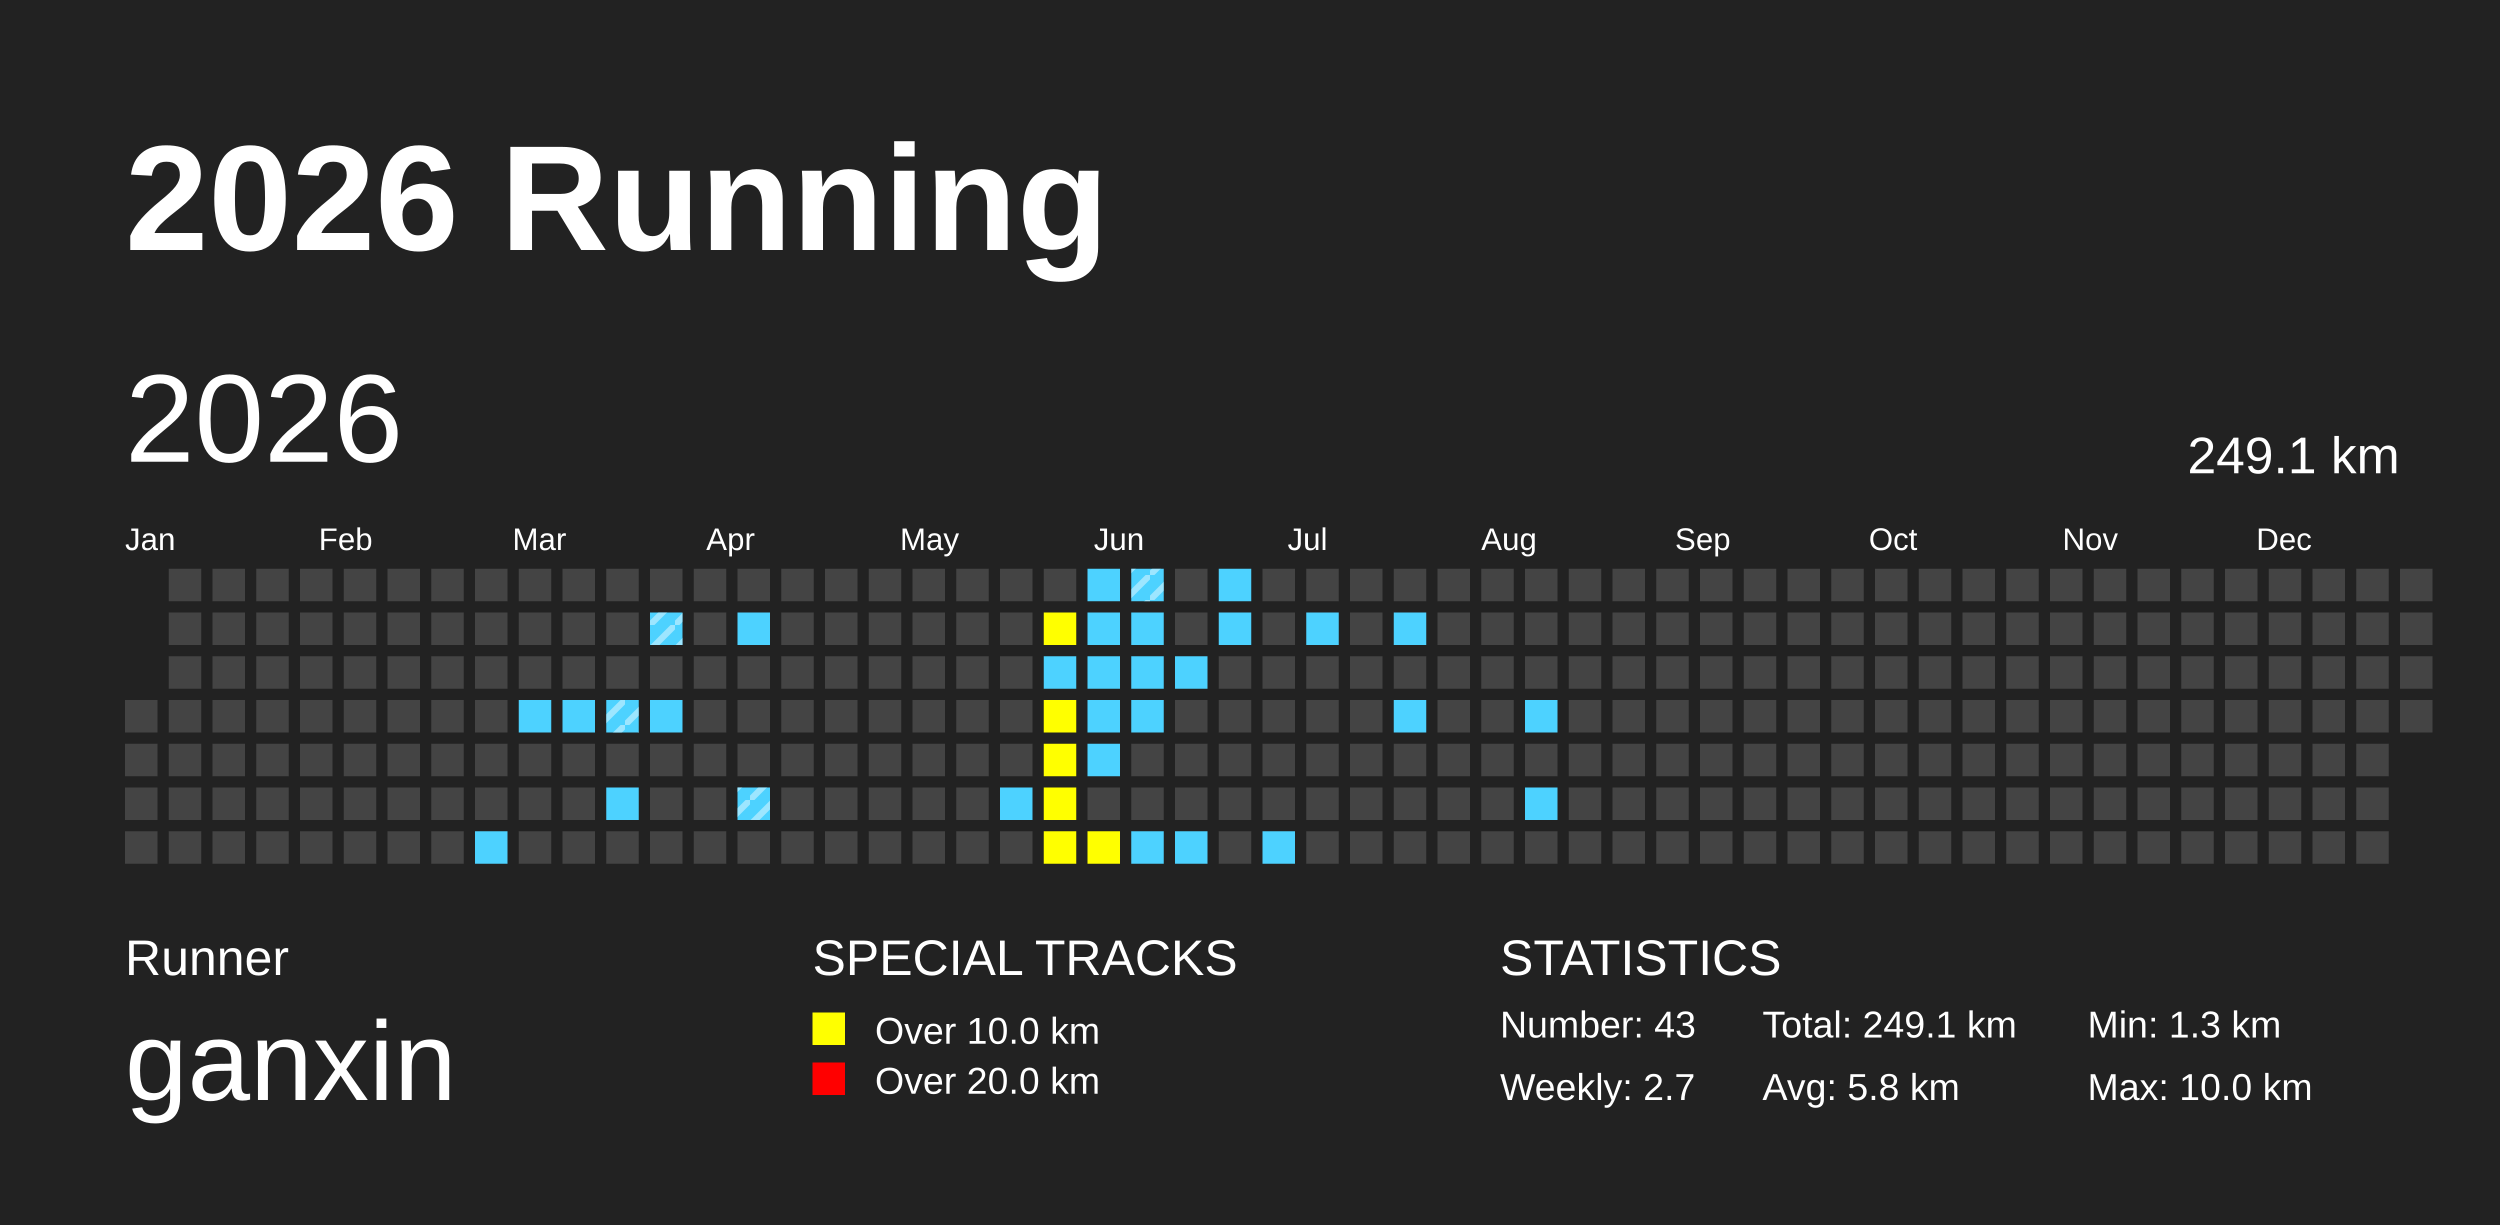
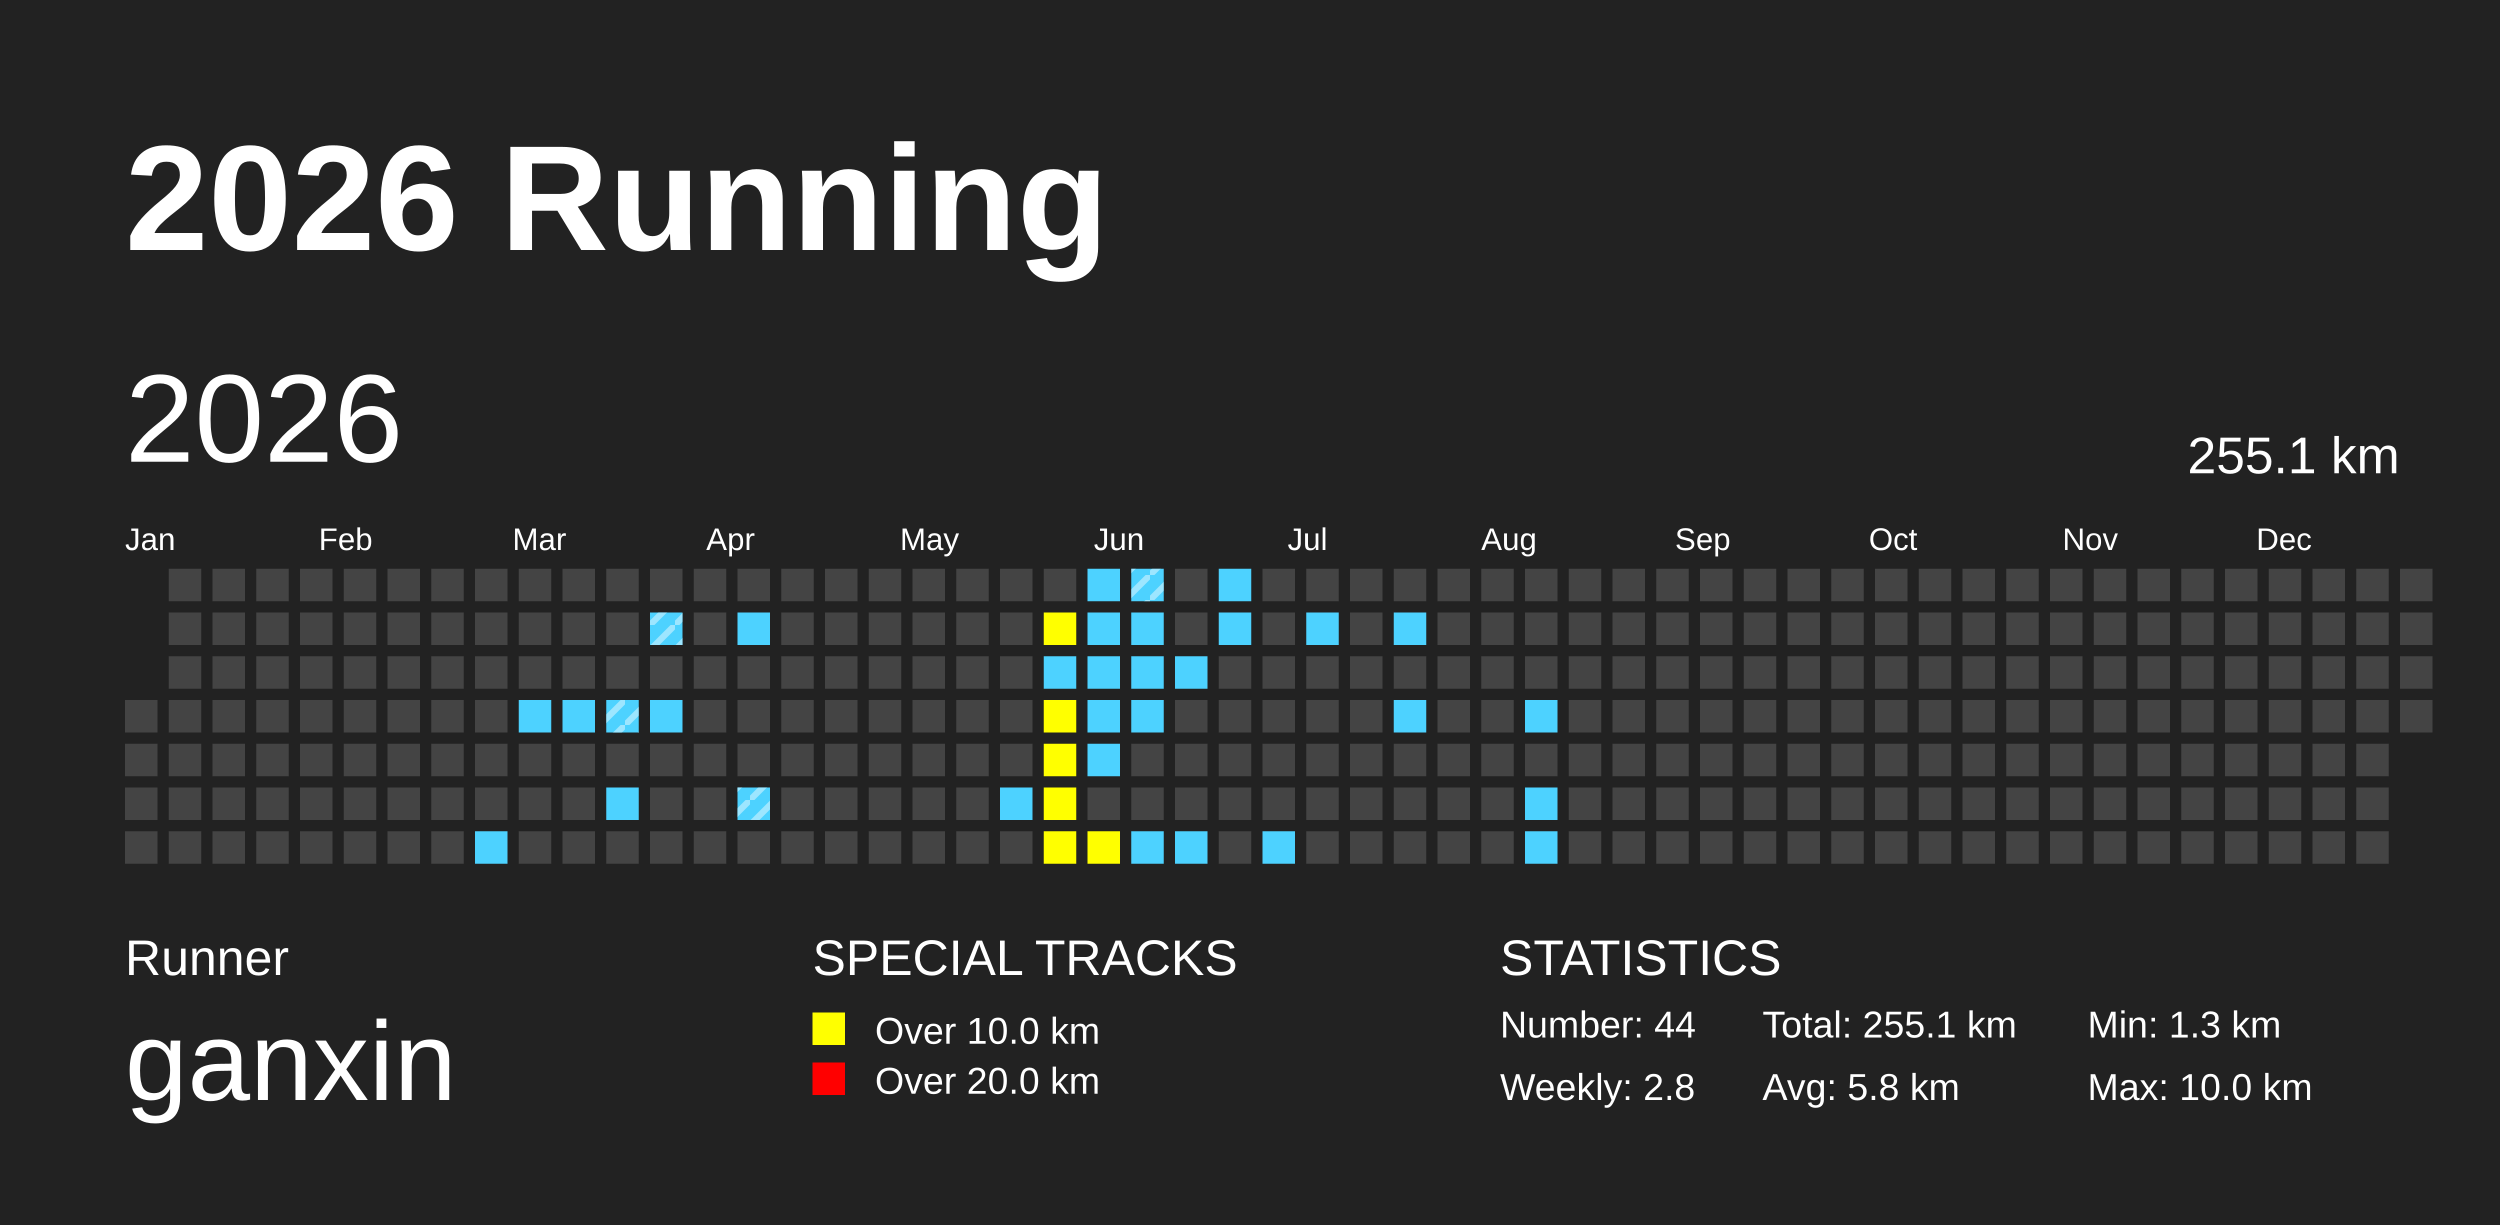
<svg xmlns="http://www.w3.org/2000/svg" baseProfile="full" height="98mm" version="1.1" viewBox="0,0,200,98" width="200mm">
  <defs>
    <pattern height="2" id="indoor-stripe" patternUnits="userSpaceOnUse" width="2">
      <line stroke="white" stroke-opacity="0.45" stroke-width="0.5" x1="0" x2="2" y1="2" y2="0" />
    </pattern>
  </defs>
  <rect fill="#222222" height="98" width="200" x="0" y="0" />
  <text fill="#FFFFFF" style="font-size:12px; font-family:Arial; font-weight:bold;" x="10" y="20">2026 Running</text>
  <text fill="#FFFFFF" style="font-size:4px; font-family:Arial" x="10" y="78">Runner</text>
  <text fill="#FFFFFF" style="font-size:9px; font-family:Arial" x="10" y="88">ganxin</text>
  <text fill="#FFFFFF" style="font-size:4px; font-family:Arial" x="65" y="78">SPECIAL TRACKS</text>
  <rect fill="yellow" height="2.6" width="2.6" x="65" y="81" />
  <text fill="#FFFFFF" style="font-size:3px; font-family:Arial" x="70" y="83.5">Over 10.0 km</text>
  <rect fill="red" height="2.6" width="2.6" x="65" y="85" />
  <text fill="#FFFFFF" style="font-size:3px; font-family:Arial" x="70" y="87.5">Over 20.0 km</text>
  <text fill="#FFFFFF" style="font-size:4px; font-family:Arial" x="120" y="78">STATISTICS</text>
-   <text fill="#FFFFFF" style="font-size:3px; font-family:Arial" x="120" y="83">Number: 43</text>
-   <text fill="#FFFFFF" style="font-size:3px; font-family:Arial" x="120" y="88">Weekly: 2.7</text>
-   <text fill="#FFFFFF" style="font-size:3px; font-family:Arial" x="141" y="83">Total: 249.1 km</text>
+   <text fill="#FFFFFF" style="font-size:3px; font-family:Arial" x="120" y="83">Number: 44</text>
+   <text fill="#FFFFFF" style="font-size:3px; font-family:Arial" x="120" y="88">Weekly: 2.8</text>
+   <text fill="#FFFFFF" style="font-size:3px; font-family:Arial" x="141" y="83">Total: 255.1 km</text>
  <text fill="#FFFFFF" style="font-size:3px; font-family:Arial" x="141" y="88">Avg: 5.8 km</text>
  <text fill="#FFFFFF" style="font-size:3px; font-family:Arial" x="167" y="83">Min: 1.3 km</text>
  <text fill="#FFFFFF" style="font-size:3px; font-family:Arial" x="167" y="88">Max: 10.0 km</text>
  <text dominant-baseline="hanging" fill="#FFFFFF" style="font-size:10.0px; font-family:Arial;" x="10" y="30">2026</text>
-   <text dominant-baseline="hanging" fill="#FFFFFF" style="font-size:4.125px; font-family:Arial;" x="175" y="35">249.1 km</text>
+   <text dominant-baseline="hanging" fill="#FFFFFF" style="font-size:4.125px; font-family:Arial;" x="175" y="35">255.1 km</text>
  <text fill="#FFFFFF" style="font-size:2.5px; font-family:Arial" x="10.0" y="44">Jan</text>
  <text fill="#FFFFFF" style="font-size:2.5px; font-family:Arial" x="25.5" y="44">Feb</text>
  <text fill="#FFFFFF" style="font-size:2.5px; font-family:Arial" x="41.0" y="44">Mar</text>
  <text fill="#FFFFFF" style="font-size:2.5px; font-family:Arial" x="56.5" y="44">Apr</text>
  <text fill="#FFFFFF" style="font-size:2.5px; font-family:Arial" x="72.0" y="44">May</text>
  <text fill="#FFFFFF" style="font-size:2.5px; font-family:Arial" x="87.5" y="44">Jun</text>
  <text fill="#FFFFFF" style="font-size:2.5px; font-family:Arial" x="103.0" y="44">Jul</text>
  <text fill="#FFFFFF" style="font-size:2.5px; font-family:Arial" x="118.5" y="44">Aug</text>
  <text fill="#FFFFFF" style="font-size:2.5px; font-family:Arial" x="134.0" y="44">Sep</text>
  <text fill="#FFFFFF" style="font-size:2.5px; font-family:Arial" x="149.5" y="44">Oct</text>
  <text fill="#FFFFFF" style="font-size:2.5px; font-family:Arial" x="165.0" y="44">Nov</text>
  <text fill="#FFFFFF" style="font-size:2.5px; font-family:Arial" x="180.5" y="44">Dec</text>
  <rect fill="#444444" height="2.6" width="2.6" x="10.0" y="56.0" />
  <rect fill="#444444" height="2.6" width="2.6" x="10.0" y="59.5" />
  <rect fill="#444444" height="2.6" width="2.6" x="10.0" y="63.0" />
  <rect fill="#444444" height="2.6" width="2.6" x="10.0" y="66.5" />
  <rect fill="#444444" height="2.6" width="2.6" x="13.5" y="45.5" />
  <rect fill="#444444" height="2.6" width="2.6" x="13.5" y="49.0" />
  <rect fill="#444444" height="2.6" width="2.6" x="13.5" y="52.5" />
  <rect fill="#444444" height="2.6" width="2.6" x="13.5" y="56.0" />
  <rect fill="#444444" height="2.6" width="2.6" x="13.5" y="59.5" />
  <rect fill="#444444" height="2.6" width="2.6" x="13.5" y="63.0" />
  <rect fill="#444444" height="2.6" width="2.6" x="13.5" y="66.5" />
  <rect fill="#444444" height="2.6" width="2.6" x="17.0" y="45.5" />
  <rect fill="#444444" height="2.6" width="2.6" x="17.0" y="49.0" />
  <rect fill="#444444" height="2.6" width="2.6" x="17.0" y="52.5" />
  <rect fill="#444444" height="2.6" width="2.6" x="17.0" y="56.0" />
  <rect fill="#444444" height="2.6" width="2.6" x="17.0" y="59.5" />
  <rect fill="#444444" height="2.6" width="2.6" x="17.0" y="63.0" />
  <rect fill="#444444" height="2.6" width="2.6" x="17.0" y="66.5" />
  <rect fill="#444444" height="2.6" width="2.6" x="20.5" y="45.5" />
  <rect fill="#444444" height="2.6" width="2.6" x="20.5" y="49.0" />
  <rect fill="#444444" height="2.6" width="2.6" x="20.5" y="52.5" />
  <rect fill="#444444" height="2.6" width="2.6" x="20.5" y="56.0" />
  <rect fill="#444444" height="2.6" width="2.6" x="20.5" y="59.5" />
  <rect fill="#444444" height="2.6" width="2.6" x="20.5" y="63.0" />
  <rect fill="#444444" height="2.6" width="2.6" x="20.5" y="66.5" />
  <rect fill="#444444" height="2.6" width="2.6" x="24.0" y="45.5" />
  <rect fill="#444444" height="2.6" width="2.6" x="24.0" y="49.0" />
  <rect fill="#444444" height="2.6" width="2.6" x="24.0" y="52.5" />
  <rect fill="#444444" height="2.6" width="2.6" x="24.0" y="56.0" />
  <rect fill="#444444" height="2.6" width="2.6" x="24.0" y="59.5" />
  <rect fill="#444444" height="2.6" width="2.6" x="24.0" y="63.0" />
  <rect fill="#444444" height="2.6" width="2.6" x="24.0" y="66.5" />
  <rect fill="#444444" height="2.6" width="2.6" x="27.5" y="45.5" />
  <rect fill="#444444" height="2.6" width="2.6" x="27.5" y="49.0" />
  <rect fill="#444444" height="2.6" width="2.6" x="27.5" y="52.5" />
  <rect fill="#444444" height="2.6" width="2.6" x="27.5" y="56.0" />
  <rect fill="#444444" height="2.6" width="2.6" x="27.5" y="59.5" />
  <rect fill="#444444" height="2.6" width="2.6" x="27.5" y="63.0" />
  <rect fill="#444444" height="2.6" width="2.6" x="27.5" y="66.5" />
  <rect fill="#444444" height="2.6" width="2.6" x="31.0" y="45.5" />
  <rect fill="#444444" height="2.6" width="2.6" x="31.0" y="49.0" />
  <rect fill="#444444" height="2.6" width="2.6" x="31.0" y="52.5" />
  <rect fill="#444444" height="2.6" width="2.6" x="31.0" y="56.0" />
  <rect fill="#444444" height="2.6" width="2.6" x="31.0" y="59.5" />
  <rect fill="#444444" height="2.6" width="2.6" x="31.0" y="63.0" />
  <rect fill="#444444" height="2.6" width="2.6" x="31.0" y="66.5" />
  <rect fill="#444444" height="2.6" width="2.6" x="34.5" y="45.5" />
  <rect fill="#444444" height="2.6" width="2.6" x="34.5" y="49.0" />
  <rect fill="#444444" height="2.6" width="2.6" x="34.5" y="52.5" />
  <rect fill="#444444" height="2.6" width="2.6" x="34.5" y="56.0" />
  <rect fill="#444444" height="2.6" width="2.6" x="34.5" y="59.5" />
  <rect fill="#444444" height="2.6" width="2.6" x="34.5" y="63.0" />
  <rect fill="#444444" height="2.6" width="2.6" x="34.5" y="66.5" />
  <rect fill="#444444" height="2.6" width="2.6" x="38.0" y="45.5" />
  <rect fill="#444444" height="2.6" width="2.6" x="38.0" y="49.0" />
  <rect fill="#444444" height="2.6" width="2.6" x="38.0" y="52.5" />
  <rect fill="#444444" height="2.6" width="2.6" x="38.0" y="56.0" />
  <rect fill="#444444" height="2.6" width="2.6" x="38.0" y="59.5" />
  <rect fill="#444444" height="2.6" width="2.6" x="38.0" y="63.0" />
  <rect fill="#4DD2FF" height="2.6" width="2.6" x="38.0" y="66.5" />
  <rect fill="#444444" height="2.6" width="2.6" x="41.5" y="45.5" />
  <rect fill="#444444" height="2.6" width="2.6" x="41.5" y="49.0" />
  <rect fill="#444444" height="2.6" width="2.6" x="41.5" y="52.5" />
  <rect fill="#4DD2FF" height="2.6" width="2.6" x="41.5" y="56.0" />
  <rect fill="#444444" height="2.6" width="2.6" x="41.5" y="59.5" />
  <rect fill="#444444" height="2.6" width="2.6" x="41.5" y="63.0" />
  <rect fill="#444444" height="2.6" width="2.6" x="41.5" y="66.5" />
  <rect fill="#444444" height="2.6" width="2.6" x="45.0" y="45.5" />
  <rect fill="#444444" height="2.6" width="2.6" x="45.0" y="49.0" />
  <rect fill="#444444" height="2.6" width="2.6" x="45.0" y="52.5" />
  <rect fill="#4DD2FF" height="2.6" width="2.6" x="45.0" y="56.0" />
  <rect fill="#444444" height="2.6" width="2.6" x="45.0" y="59.5" />
  <rect fill="#444444" height="2.6" width="2.6" x="45.0" y="63.0" />
  <rect fill="#444444" height="2.6" width="2.6" x="45.0" y="66.5" />
  <rect fill="#444444" height="2.6" width="2.6" x="48.5" y="45.5" />
  <rect fill="#444444" height="2.6" width="2.6" x="48.5" y="49.0" />
  <rect fill="#444444" height="2.6" width="2.6" x="48.5" y="52.5" />
  <rect fill="#4DD2FF" height="2.6" width="2.6" x="48.5" y="56.0" />
  <rect fill="url(#indoor-stripe)" height="2.6" style="pointer-events: none;" width="2.6" x="48.5" y="56.0" />
  <rect fill="#444444" height="2.6" width="2.6" x="48.5" y="59.5" />
  <rect fill="#4DD2FF" height="2.6" width="2.6" x="48.5" y="63.0" />
  <rect fill="#444444" height="2.6" width="2.6" x="48.5" y="66.5" />
  <rect fill="#444444" height="2.6" width="2.6" x="52.0" y="45.5" />
  <rect fill="#4DD2FF" height="2.6" width="2.6" x="52.0" y="49.0" />
  <rect fill="url(#indoor-stripe)" height="2.6" style="pointer-events: none;" width="2.6" x="52.0" y="49.0" />
  <rect fill="#444444" height="2.6" width="2.6" x="52.0" y="52.5" />
  <rect fill="#4DD2FF" height="2.6" width="2.6" x="52.0" y="56.0" />
  <rect fill="#444444" height="2.6" width="2.6" x="52.0" y="59.5" />
  <rect fill="#444444" height="2.6" width="2.6" x="52.0" y="63.0" />
  <rect fill="#444444" height="2.6" width="2.6" x="52.0" y="66.5" />
  <rect fill="#444444" height="2.6" width="2.6" x="55.5" y="45.5" />
  <rect fill="#444444" height="2.6" width="2.6" x="55.5" y="49.0" />
  <rect fill="#444444" height="2.6" width="2.6" x="55.5" y="52.5" />
  <rect fill="#444444" height="2.6" width="2.6" x="55.5" y="56.0" />
  <rect fill="#444444" height="2.6" width="2.6" x="55.5" y="59.5" />
  <rect fill="#444444" height="2.6" width="2.6" x="55.5" y="63.0" />
  <rect fill="#444444" height="2.6" width="2.6" x="55.5" y="66.5" />
  <rect fill="#444444" height="2.6" width="2.6" x="59.0" y="45.5" />
  <rect fill="#4DD2FF" height="2.6" width="2.6" x="59.0" y="49.0" />
  <rect fill="#444444" height="2.6" width="2.6" x="59.0" y="52.5" />
  <rect fill="#444444" height="2.6" width="2.6" x="59.0" y="56.0" />
  <rect fill="#444444" height="2.6" width="2.6" x="59.0" y="59.5" />
  <rect fill="#4DD2FF" height="2.6" width="2.6" x="59.0" y="63.0" />
  <rect fill="url(#indoor-stripe)" height="2.6" style="pointer-events: none;" width="2.6" x="59.0" y="63.0" />
  <rect fill="#444444" height="2.6" width="2.6" x="59.0" y="66.5" />
  <rect fill="#444444" height="2.6" width="2.6" x="62.5" y="45.5" />
  <rect fill="#444444" height="2.6" width="2.6" x="62.5" y="49.0" />
  <rect fill="#444444" height="2.6" width="2.6" x="62.5" y="52.5" />
  <rect fill="#444444" height="2.6" width="2.6" x="62.5" y="56.0" />
  <rect fill="#444444" height="2.6" width="2.6" x="62.5" y="59.5" />
  <rect fill="#444444" height="2.6" width="2.6" x="62.5" y="63.0" />
  <rect fill="#444444" height="2.6" width="2.6" x="62.5" y="66.5" />
  <rect fill="#444444" height="2.6" width="2.6" x="66.0" y="45.5" />
  <rect fill="#444444" height="2.6" width="2.6" x="66.0" y="49.0" />
  <rect fill="#444444" height="2.6" width="2.6" x="66.0" y="52.5" />
  <rect fill="#444444" height="2.6" width="2.6" x="66.0" y="56.0" />
  <rect fill="#444444" height="2.6" width="2.6" x="66.0" y="59.5" />
  <rect fill="#444444" height="2.6" width="2.6" x="66.0" y="63.0" />
  <rect fill="#444444" height="2.6" width="2.6" x="66.0" y="66.5" />
  <rect fill="#444444" height="2.6" width="2.6" x="69.5" y="45.5" />
  <rect fill="#444444" height="2.6" width="2.6" x="69.5" y="49.0" />
  <rect fill="#444444" height="2.6" width="2.6" x="69.5" y="52.5" />
  <rect fill="#444444" height="2.6" width="2.6" x="69.5" y="56.0" />
  <rect fill="#444444" height="2.6" width="2.6" x="69.5" y="59.5" />
  <rect fill="#444444" height="2.6" width="2.6" x="69.5" y="63.0" />
  <rect fill="#444444" height="2.6" width="2.6" x="69.5" y="66.5" />
  <rect fill="#444444" height="2.6" width="2.6" x="73.0" y="45.5" />
  <rect fill="#444444" height="2.6" width="2.6" x="73.0" y="49.0" />
  <rect fill="#444444" height="2.6" width="2.6" x="73.0" y="52.5" />
  <rect fill="#444444" height="2.6" width="2.6" x="73.0" y="56.0" />
  <rect fill="#444444" height="2.6" width="2.6" x="73.0" y="59.5" />
  <rect fill="#444444" height="2.6" width="2.6" x="73.0" y="63.0" />
  <rect fill="#444444" height="2.6" width="2.6" x="73.0" y="66.5" />
  <rect fill="#444444" height="2.6" width="2.6" x="76.5" y="45.5" />
  <rect fill="#444444" height="2.6" width="2.6" x="76.5" y="49.0" />
  <rect fill="#444444" height="2.6" width="2.6" x="76.5" y="52.5" />
  <rect fill="#444444" height="2.6" width="2.6" x="76.5" y="56.0" />
  <rect fill="#444444" height="2.6" width="2.6" x="76.5" y="59.5" />
  <rect fill="#444444" height="2.6" width="2.6" x="76.5" y="63.0" />
  <rect fill="#444444" height="2.6" width="2.6" x="76.5" y="66.5" />
  <rect fill="#444444" height="2.6" width="2.6" x="80.0" y="45.5" />
  <rect fill="#444444" height="2.6" width="2.6" x="80.0" y="49.0" />
  <rect fill="#444444" height="2.6" width="2.6" x="80.0" y="52.5" />
  <rect fill="#444444" height="2.6" width="2.6" x="80.0" y="56.0" />
  <rect fill="#444444" height="2.6" width="2.6" x="80.0" y="59.5" />
  <rect fill="#4DD2FF" height="2.6" width="2.6" x="80.0" y="63.0" />
  <rect fill="#444444" height="2.6" width="2.6" x="80.0" y="66.5" />
  <rect fill="#444444" height="2.6" width="2.6" x="83.5" y="45.5" />
  <rect fill="yellow" height="2.6" width="2.6" x="83.5" y="49.0" />
  <rect fill="#4DD2FF" height="2.6" width="2.6" x="83.5" y="52.5" />
  <rect fill="yellow" height="2.6" width="2.6" x="83.5" y="56.0" />
  <rect fill="yellow" height="2.6" width="2.6" x="83.5" y="59.5" />
  <rect fill="yellow" height="2.6" width="2.6" x="83.5" y="63.0" />
  <rect fill="yellow" height="2.6" width="2.6" x="83.5" y="66.5" />
  <rect fill="#4DD2FF" height="2.6" width="2.6" x="87.0" y="45.5" />
  <rect fill="#4DD2FF" height="2.6" width="2.6" x="87.0" y="49.0" />
  <rect fill="#4DD2FF" height="2.6" width="2.6" x="87.0" y="52.5" />
  <rect fill="#4DD2FF" height="2.6" width="2.6" x="87.0" y="56.0" />
  <rect fill="#4DD2FF" height="2.6" width="2.6" x="87.0" y="59.5" />
  <rect fill="#444444" height="2.6" width="2.6" x="87.0" y="63.0" />
  <rect fill="yellow" height="2.6" width="2.6" x="87.0" y="66.5" />
  <rect fill="#4DD2FF" height="2.6" width="2.6" x="90.5" y="45.5" />
  <rect fill="url(#indoor-stripe)" height="2.6" style="pointer-events: none;" width="2.6" x="90.5" y="45.5" />
  <rect fill="#4DD2FF" height="2.6" width="2.6" x="90.5" y="49.0" />
  <rect fill="#4DD2FF" height="2.6" width="2.6" x="90.5" y="52.5" />
  <rect fill="#4DD2FF" height="2.6" width="2.6" x="90.5" y="56.0" />
  <rect fill="#444444" height="2.6" width="2.6" x="90.5" y="59.5" />
  <rect fill="#444444" height="2.6" width="2.6" x="90.5" y="63.0" />
  <rect fill="#4DD2FF" height="2.6" width="2.6" x="90.5" y="66.5" />
  <rect fill="#444444" height="2.6" width="2.6" x="94.0" y="45.5" />
  <rect fill="#444444" height="2.6" width="2.6" x="94.0" y="49.0" />
  <rect fill="#4DD2FF" height="2.6" width="2.6" x="94.0" y="52.5" />
  <rect fill="#444444" height="2.6" width="2.6" x="94.0" y="56.0" />
  <rect fill="#444444" height="2.6" width="2.6" x="94.0" y="59.5" />
  <rect fill="#444444" height="2.6" width="2.6" x="94.0" y="63.0" />
  <rect fill="#4DD2FF" height="2.6" width="2.6" x="94.0" y="66.5" />
  <rect fill="#4DD2FF" height="2.6" width="2.6" x="97.5" y="45.5" />
  <rect fill="#4DD2FF" height="2.6" width="2.6" x="97.5" y="49.0" />
  <rect fill="#444444" height="2.6" width="2.6" x="97.5" y="52.5" />
  <rect fill="#444444" height="2.6" width="2.6" x="97.5" y="56.0" />
  <rect fill="#444444" height="2.6" width="2.6" x="97.5" y="59.5" />
  <rect fill="#444444" height="2.6" width="2.6" x="97.5" y="63.0" />
  <rect fill="#444444" height="2.6" width="2.6" x="97.5" y="66.5" />
  <rect fill="#444444" height="2.6" width="2.6" x="101.0" y="45.5" />
  <rect fill="#444444" height="2.6" width="2.6" x="101.0" y="49.0" />
  <rect fill="#444444" height="2.6" width="2.6" x="101.0" y="52.5" />
  <rect fill="#444444" height="2.6" width="2.6" x="101.0" y="56.0" />
  <rect fill="#444444" height="2.6" width="2.6" x="101.0" y="59.5" />
  <rect fill="#444444" height="2.6" width="2.6" x="101.0" y="63.0" />
  <rect fill="#4DD2FF" height="2.6" width="2.6" x="101.0" y="66.5" />
  <rect fill="#444444" height="2.6" width="2.6" x="104.5" y="45.5" />
  <rect fill="#4DD2FF" height="2.6" width="2.6" x="104.5" y="49.0" />
  <rect fill="#444444" height="2.6" width="2.6" x="104.5" y="52.5" />
  <rect fill="#444444" height="2.6" width="2.6" x="104.5" y="56.0" />
  <rect fill="#444444" height="2.6" width="2.6" x="104.5" y="59.5" />
  <rect fill="#444444" height="2.6" width="2.6" x="104.5" y="63.0" />
  <rect fill="#444444" height="2.6" width="2.6" x="104.5" y="66.5" />
  <rect fill="#444444" height="2.6" width="2.6" x="108.0" y="45.5" />
  <rect fill="#444444" height="2.6" width="2.6" x="108.0" y="49.0" />
  <rect fill="#444444" height="2.6" width="2.6" x="108.0" y="52.5" />
  <rect fill="#444444" height="2.6" width="2.6" x="108.0" y="56.0" />
  <rect fill="#444444" height="2.6" width="2.6" x="108.0" y="59.5" />
  <rect fill="#444444" height="2.6" width="2.6" x="108.0" y="63.0" />
  <rect fill="#444444" height="2.6" width="2.6" x="108.0" y="66.5" />
  <rect fill="#444444" height="2.6" width="2.6" x="111.5" y="45.5" />
  <rect fill="#4DD2FF" height="2.6" width="2.6" x="111.5" y="49.0" />
  <rect fill="#444444" height="2.6" width="2.6" x="111.5" y="52.5" />
  <rect fill="#4DD2FF" height="2.6" width="2.6" x="111.5" y="56.0" />
  <rect fill="#444444" height="2.6" width="2.6" x="111.5" y="59.5" />
  <rect fill="#444444" height="2.6" width="2.6" x="111.5" y="63.0" />
  <rect fill="#444444" height="2.6" width="2.6" x="111.5" y="66.5" />
  <rect fill="#444444" height="2.6" width="2.6" x="115.0" y="45.5" />
  <rect fill="#444444" height="2.6" width="2.6" x="115.0" y="49.0" />
  <rect fill="#444444" height="2.6" width="2.6" x="115.0" y="52.5" />
  <rect fill="#444444" height="2.6" width="2.6" x="115.0" y="56.0" />
  <rect fill="#444444" height="2.6" width="2.6" x="115.0" y="59.5" />
  <rect fill="#444444" height="2.6" width="2.6" x="115.0" y="63.0" />
  <rect fill="#444444" height="2.6" width="2.6" x="115.0" y="66.5" />
  <rect fill="#444444" height="2.6" width="2.6" x="118.5" y="45.5" />
  <rect fill="#444444" height="2.6" width="2.6" x="118.5" y="49.0" />
  <rect fill="#444444" height="2.6" width="2.6" x="118.5" y="52.5" />
  <rect fill="#444444" height="2.6" width="2.6" x="118.5" y="56.0" />
  <rect fill="#444444" height="2.6" width="2.6" x="118.5" y="59.5" />
  <rect fill="#444444" height="2.6" width="2.6" x="118.5" y="63.0" />
  <rect fill="#444444" height="2.6" width="2.6" x="118.5" y="66.5" />
  <rect fill="#444444" height="2.6" width="2.6" x="122.0" y="45.5" />
  <rect fill="#444444" height="2.6" width="2.6" x="122.0" y="49.0" />
  <rect fill="#444444" height="2.6" width="2.6" x="122.0" y="52.5" />
  <rect fill="#4DD2FF" height="2.6" width="2.6" x="122.0" y="56.0" />
  <rect fill="#444444" height="2.6" width="2.6" x="122.0" y="59.5" />
  <rect fill="#4DD2FF" height="2.6" width="2.6" x="122.0" y="63.0" />
-   <rect fill="#444444" height="2.6" width="2.6" x="122.0" y="66.5" />
+   <rect fill="#4DD2FF" height="2.6" width="2.6" x="122.0" y="66.5" />
  <rect fill="#444444" height="2.6" width="2.6" x="125.5" y="45.5" />
  <rect fill="#444444" height="2.6" width="2.6" x="125.5" y="49.0" />
  <rect fill="#444444" height="2.6" width="2.6" x="125.5" y="52.5" />
  <rect fill="#444444" height="2.6" width="2.6" x="125.5" y="56.0" />
  <rect fill="#444444" height="2.6" width="2.6" x="125.5" y="59.5" />
  <rect fill="#444444" height="2.6" width="2.6" x="125.5" y="63.0" />
  <rect fill="#444444" height="2.6" width="2.6" x="125.5" y="66.5" />
  <rect fill="#444444" height="2.6" width="2.6" x="129.0" y="45.5" />
  <rect fill="#444444" height="2.6" width="2.6" x="129.0" y="49.0" />
  <rect fill="#444444" height="2.6" width="2.6" x="129.0" y="52.5" />
  <rect fill="#444444" height="2.6" width="2.6" x="129.0" y="56.0" />
  <rect fill="#444444" height="2.6" width="2.6" x="129.0" y="59.5" />
  <rect fill="#444444" height="2.6" width="2.6" x="129.0" y="63.0" />
  <rect fill="#444444" height="2.6" width="2.6" x="129.0" y="66.5" />
  <rect fill="#444444" height="2.6" width="2.6" x="132.5" y="45.5" />
  <rect fill="#444444" height="2.6" width="2.6" x="132.5" y="49.0" />
  <rect fill="#444444" height="2.6" width="2.6" x="132.5" y="52.5" />
  <rect fill="#444444" height="2.6" width="2.6" x="132.5" y="56.0" />
  <rect fill="#444444" height="2.6" width="2.6" x="132.5" y="59.5" />
  <rect fill="#444444" height="2.6" width="2.6" x="132.5" y="63.0" />
  <rect fill="#444444" height="2.6" width="2.6" x="132.5" y="66.5" />
  <rect fill="#444444" height="2.6" width="2.6" x="136.0" y="45.5" />
  <rect fill="#444444" height="2.6" width="2.6" x="136.0" y="49.0" />
  <rect fill="#444444" height="2.6" width="2.6" x="136.0" y="52.5" />
  <rect fill="#444444" height="2.6" width="2.6" x="136.0" y="56.0" />
  <rect fill="#444444" height="2.6" width="2.6" x="136.0" y="59.5" />
  <rect fill="#444444" height="2.6" width="2.6" x="136.0" y="63.0" />
  <rect fill="#444444" height="2.6" width="2.6" x="136.0" y="66.5" />
  <rect fill="#444444" height="2.6" width="2.6" x="139.5" y="45.5" />
  <rect fill="#444444" height="2.6" width="2.6" x="139.5" y="49.0" />
  <rect fill="#444444" height="2.6" width="2.6" x="139.5" y="52.5" />
  <rect fill="#444444" height="2.6" width="2.6" x="139.5" y="56.0" />
  <rect fill="#444444" height="2.6" width="2.6" x="139.5" y="59.5" />
  <rect fill="#444444" height="2.6" width="2.6" x="139.5" y="63.0" />
  <rect fill="#444444" height="2.6" width="2.6" x="139.5" y="66.5" />
  <rect fill="#444444" height="2.6" width="2.6" x="143.0" y="45.5" />
  <rect fill="#444444" height="2.6" width="2.6" x="143.0" y="49.0" />
  <rect fill="#444444" height="2.6" width="2.6" x="143.0" y="52.5" />
  <rect fill="#444444" height="2.6" width="2.6" x="143.0" y="56.0" />
  <rect fill="#444444" height="2.6" width="2.6" x="143.0" y="59.5" />
  <rect fill="#444444" height="2.6" width="2.6" x="143.0" y="63.0" />
  <rect fill="#444444" height="2.6" width="2.6" x="143.0" y="66.5" />
  <rect fill="#444444" height="2.6" width="2.6" x="146.5" y="45.5" />
  <rect fill="#444444" height="2.6" width="2.6" x="146.5" y="49.0" />
  <rect fill="#444444" height="2.6" width="2.6" x="146.5" y="52.5" />
  <rect fill="#444444" height="2.6" width="2.6" x="146.5" y="56.0" />
  <rect fill="#444444" height="2.6" width="2.6" x="146.5" y="59.5" />
  <rect fill="#444444" height="2.6" width="2.6" x="146.5" y="63.0" />
  <rect fill="#444444" height="2.6" width="2.6" x="146.5" y="66.5" />
  <rect fill="#444444" height="2.6" width="2.6" x="150.0" y="45.5" />
  <rect fill="#444444" height="2.6" width="2.6" x="150.0" y="49.0" />
  <rect fill="#444444" height="2.6" width="2.6" x="150.0" y="52.5" />
  <rect fill="#444444" height="2.6" width="2.6" x="150.0" y="56.0" />
  <rect fill="#444444" height="2.6" width="2.6" x="150.0" y="59.5" />
  <rect fill="#444444" height="2.6" width="2.6" x="150.0" y="63.0" />
  <rect fill="#444444" height="2.6" width="2.6" x="150.0" y="66.5" />
  <rect fill="#444444" height="2.6" width="2.6" x="153.5" y="45.5" />
  <rect fill="#444444" height="2.6" width="2.6" x="153.5" y="49.0" />
  <rect fill="#444444" height="2.6" width="2.6" x="153.5" y="52.5" />
  <rect fill="#444444" height="2.6" width="2.6" x="153.5" y="56.0" />
  <rect fill="#444444" height="2.6" width="2.6" x="153.5" y="59.5" />
  <rect fill="#444444" height="2.6" width="2.6" x="153.5" y="63.0" />
  <rect fill="#444444" height="2.6" width="2.6" x="153.5" y="66.5" />
  <rect fill="#444444" height="2.6" width="2.6" x="157.0" y="45.5" />
  <rect fill="#444444" height="2.6" width="2.6" x="157.0" y="49.0" />
  <rect fill="#444444" height="2.6" width="2.6" x="157.0" y="52.5" />
  <rect fill="#444444" height="2.6" width="2.6" x="157.0" y="56.0" />
  <rect fill="#444444" height="2.6" width="2.6" x="157.0" y="59.5" />
  <rect fill="#444444" height="2.6" width="2.6" x="157.0" y="63.0" />
  <rect fill="#444444" height="2.6" width="2.6" x="157.0" y="66.5" />
  <rect fill="#444444" height="2.6" width="2.6" x="160.5" y="45.5" />
  <rect fill="#444444" height="2.6" width="2.6" x="160.5" y="49.0" />
  <rect fill="#444444" height="2.6" width="2.6" x="160.5" y="52.5" />
  <rect fill="#444444" height="2.6" width="2.6" x="160.5" y="56.0" />
  <rect fill="#444444" height="2.6" width="2.6" x="160.5" y="59.5" />
  <rect fill="#444444" height="2.6" width="2.6" x="160.5" y="63.0" />
  <rect fill="#444444" height="2.6" width="2.6" x="160.5" y="66.5" />
  <rect fill="#444444" height="2.6" width="2.6" x="164.0" y="45.5" />
  <rect fill="#444444" height="2.6" width="2.6" x="164.0" y="49.0" />
  <rect fill="#444444" height="2.6" width="2.6" x="164.0" y="52.5" />
  <rect fill="#444444" height="2.6" width="2.6" x="164.0" y="56.0" />
  <rect fill="#444444" height="2.6" width="2.6" x="164.0" y="59.5" />
  <rect fill="#444444" height="2.6" width="2.6" x="164.0" y="63.0" />
  <rect fill="#444444" height="2.6" width="2.6" x="164.0" y="66.5" />
  <rect fill="#444444" height="2.6" width="2.6" x="167.5" y="45.5" />
  <rect fill="#444444" height="2.6" width="2.6" x="167.5" y="49.0" />
  <rect fill="#444444" height="2.6" width="2.6" x="167.5" y="52.5" />
  <rect fill="#444444" height="2.6" width="2.6" x="167.5" y="56.0" />
  <rect fill="#444444" height="2.6" width="2.6" x="167.5" y="59.5" />
  <rect fill="#444444" height="2.6" width="2.6" x="167.5" y="63.0" />
  <rect fill="#444444" height="2.6" width="2.6" x="167.5" y="66.5" />
  <rect fill="#444444" height="2.6" width="2.6" x="171.0" y="45.5" />
  <rect fill="#444444" height="2.6" width="2.6" x="171.0" y="49.0" />
  <rect fill="#444444" height="2.6" width="2.6" x="171.0" y="52.5" />
  <rect fill="#444444" height="2.6" width="2.6" x="171.0" y="56.0" />
  <rect fill="#444444" height="2.6" width="2.6" x="171.0" y="59.5" />
  <rect fill="#444444" height="2.6" width="2.6" x="171.0" y="63.0" />
  <rect fill="#444444" height="2.6" width="2.6" x="171.0" y="66.5" />
  <rect fill="#444444" height="2.6" width="2.6" x="174.5" y="45.5" />
  <rect fill="#444444" height="2.6" width="2.6" x="174.5" y="49.0" />
  <rect fill="#444444" height="2.6" width="2.6" x="174.5" y="52.5" />
  <rect fill="#444444" height="2.6" width="2.6" x="174.5" y="56.0" />
  <rect fill="#444444" height="2.6" width="2.6" x="174.5" y="59.5" />
  <rect fill="#444444" height="2.6" width="2.6" x="174.5" y="63.0" />
  <rect fill="#444444" height="2.6" width="2.6" x="174.5" y="66.5" />
  <rect fill="#444444" height="2.6" width="2.6" x="178.0" y="45.5" />
  <rect fill="#444444" height="2.6" width="2.6" x="178.0" y="49.0" />
  <rect fill="#444444" height="2.6" width="2.6" x="178.0" y="52.5" />
  <rect fill="#444444" height="2.6" width="2.6" x="178.0" y="56.0" />
  <rect fill="#444444" height="2.6" width="2.6" x="178.0" y="59.5" />
  <rect fill="#444444" height="2.6" width="2.6" x="178.0" y="63.0" />
  <rect fill="#444444" height="2.6" width="2.6" x="178.0" y="66.5" />
  <rect fill="#444444" height="2.6" width="2.6" x="181.5" y="45.5" />
  <rect fill="#444444" height="2.6" width="2.6" x="181.5" y="49.0" />
  <rect fill="#444444" height="2.6" width="2.6" x="181.5" y="52.5" />
  <rect fill="#444444" height="2.6" width="2.6" x="181.5" y="56.0" />
  <rect fill="#444444" height="2.6" width="2.6" x="181.5" y="59.5" />
  <rect fill="#444444" height="2.6" width="2.6" x="181.5" y="63.0" />
  <rect fill="#444444" height="2.6" width="2.6" x="181.5" y="66.5" />
  <rect fill="#444444" height="2.6" width="2.6" x="185.0" y="45.5" />
  <rect fill="#444444" height="2.6" width="2.6" x="185.0" y="49.0" />
  <rect fill="#444444" height="2.6" width="2.6" x="185.0" y="52.5" />
  <rect fill="#444444" height="2.6" width="2.6" x="185.0" y="56.0" />
  <rect fill="#444444" height="2.6" width="2.6" x="185.0" y="59.5" />
  <rect fill="#444444" height="2.6" width="2.6" x="185.0" y="63.0" />
  <rect fill="#444444" height="2.6" width="2.6" x="185.0" y="66.5" />
  <rect fill="#444444" height="2.6" width="2.6" x="188.5" y="45.5" />
  <rect fill="#444444" height="2.6" width="2.6" x="188.5" y="49.0" />
  <rect fill="#444444" height="2.6" width="2.6" x="188.5" y="52.5" />
  <rect fill="#444444" height="2.6" width="2.6" x="188.5" y="56.0" />
  <rect fill="#444444" height="2.6" width="2.6" x="188.5" y="59.5" />
  <rect fill="#444444" height="2.6" width="2.6" x="188.5" y="63.0" />
  <rect fill="#444444" height="2.6" width="2.6" x="188.5" y="66.5" />
  <rect fill="#444444" height="2.6" width="2.6" x="192.0" y="45.5" />
  <rect fill="#444444" height="2.6" width="2.6" x="192.0" y="49.0" />
  <rect fill="#444444" height="2.6" width="2.6" x="192.0" y="52.5" />
  <rect fill="#444444" height="2.6" width="2.6" x="192.0" y="56.0" />
</svg>
